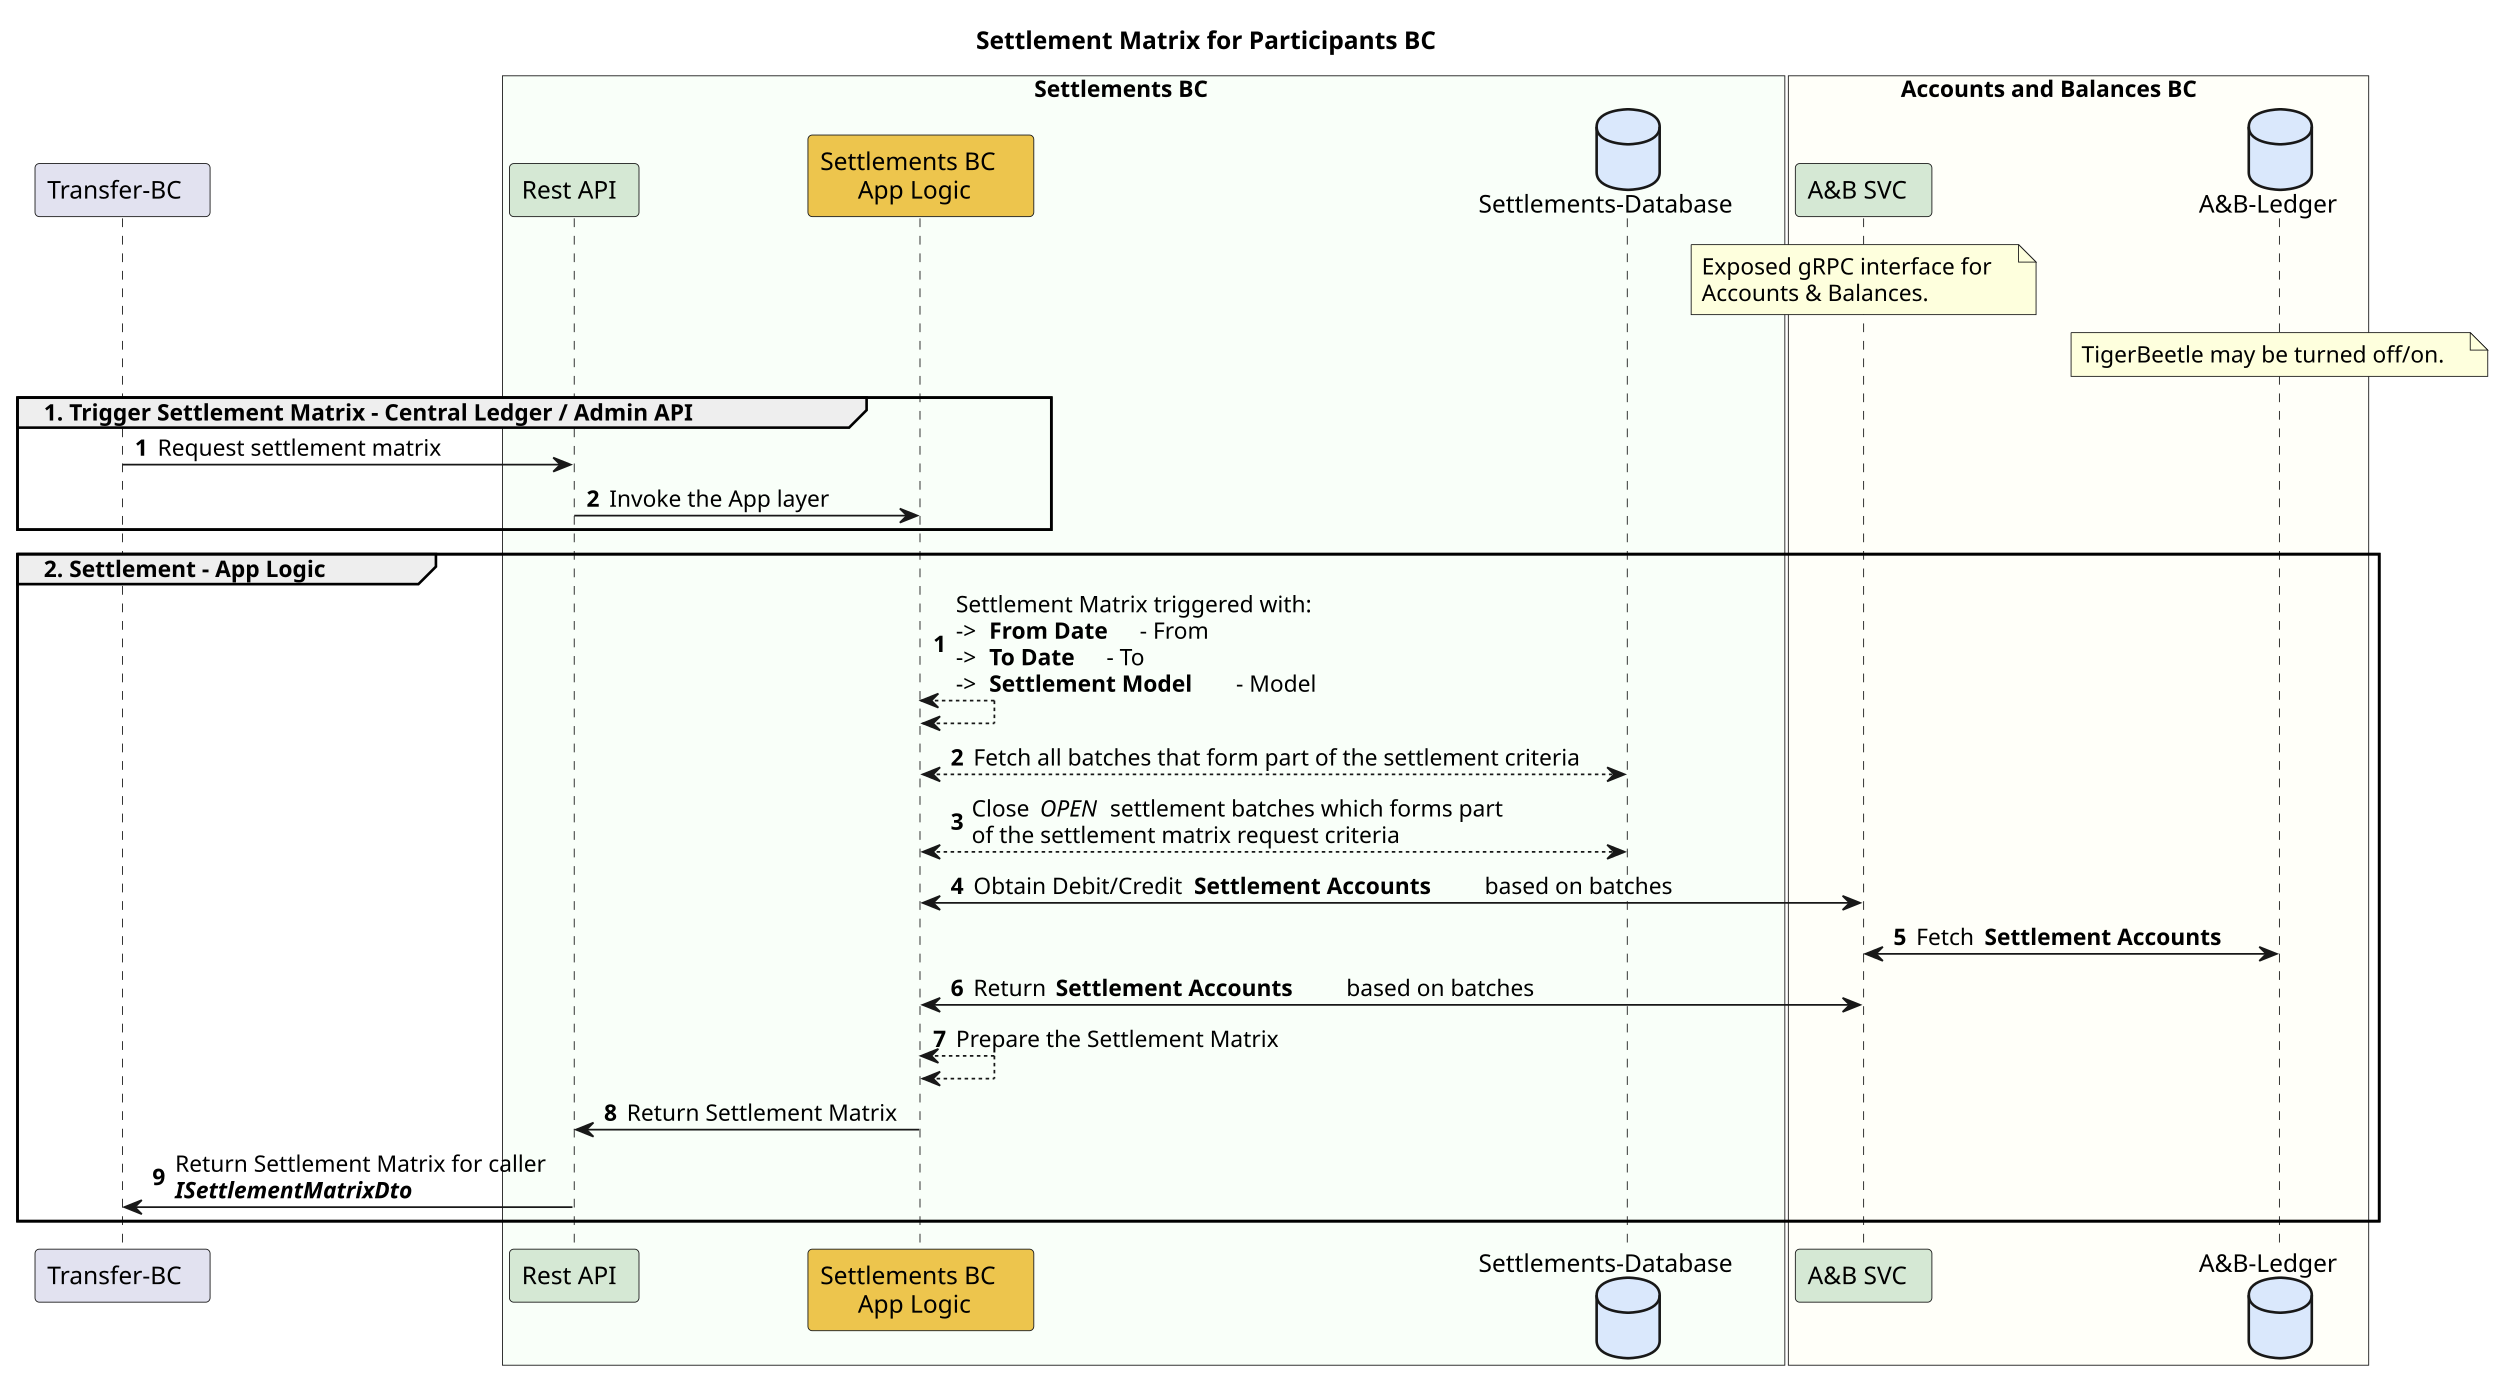
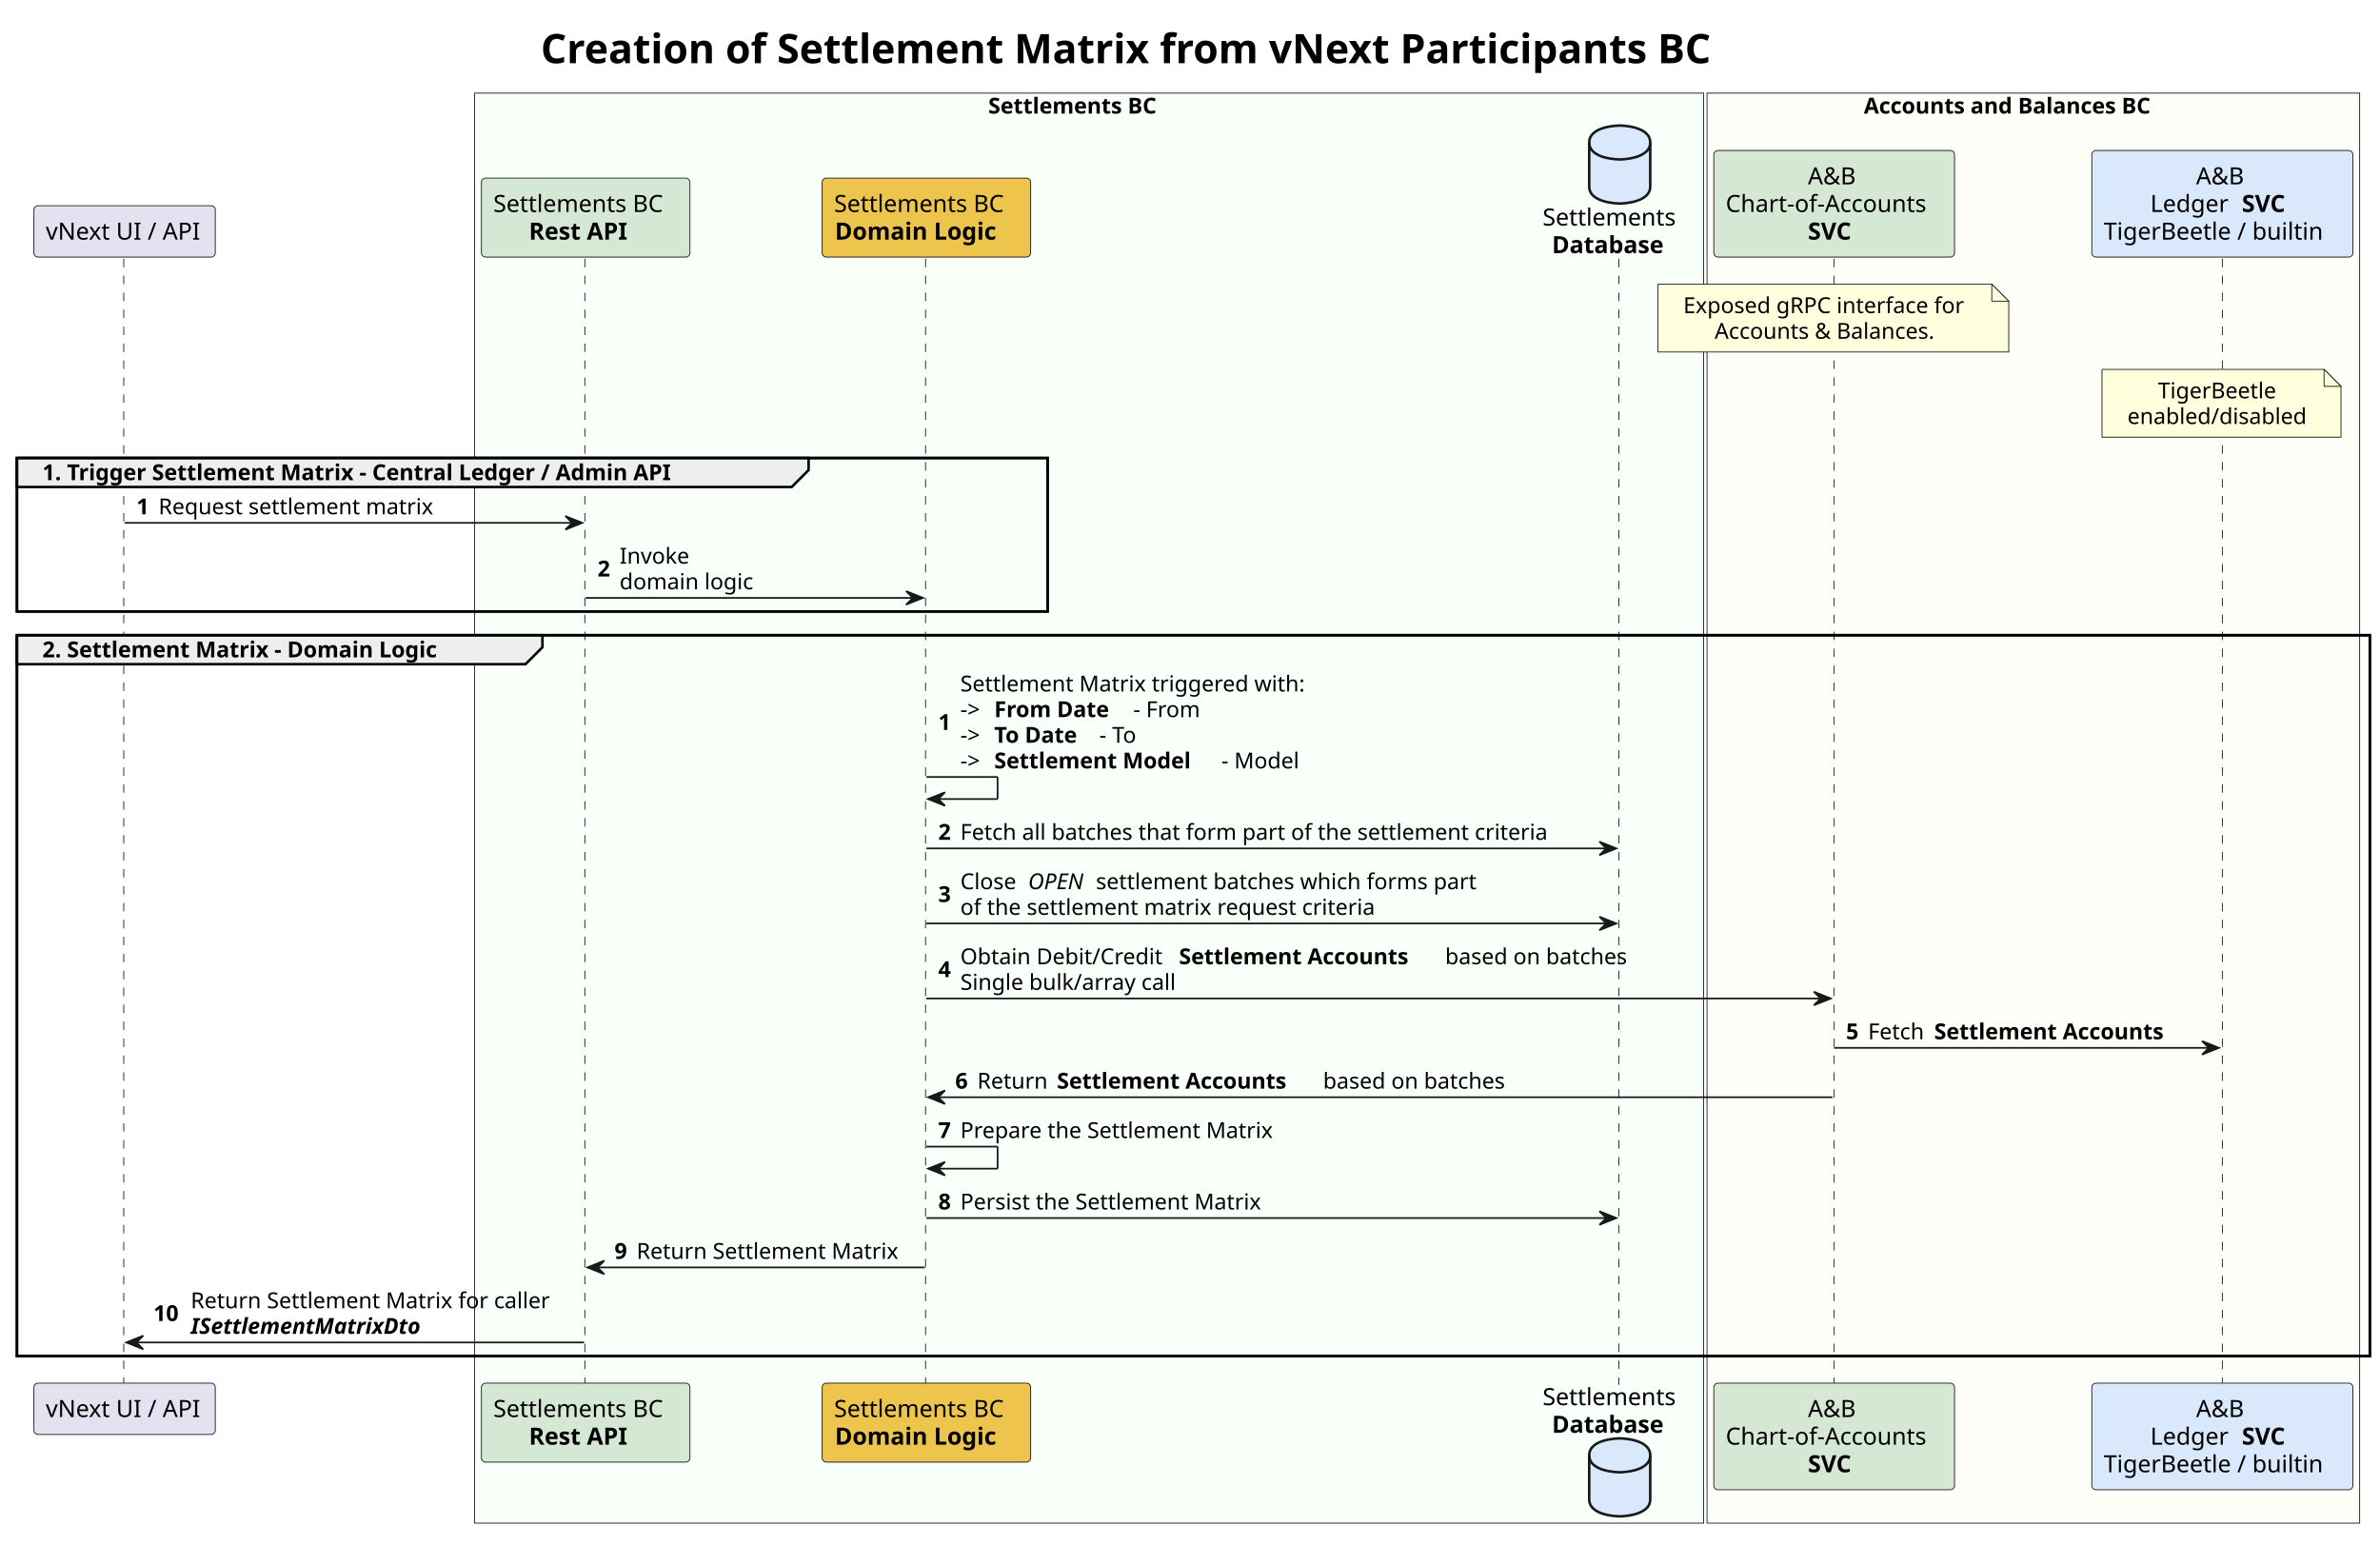
- <svg xmlns="http://www.w3.org/2000/svg" contentStyleType="text/css" height="792px" preserveAspectRatio="none" style="width:1428px;height:792px;background:#FFFFFF;" version="1.1" viewBox="0 0 1428 792" width="1428px" zoomAndPan="magnify">
+ <svg xmlns="http://www.w3.org/2000/svg" contentStyleType="text/css" height="911px" preserveAspectRatio="none" style="width:1404px;height:911px;background:#FFFFFF;" version="1.1" viewBox="0 0 1404 911" width="1404px" zoomAndPan="magnify">
  <defs />
  <g>
-     <text fill="#000000" font-family="sans-serif" font-size="14" font-weight="bold" lengthAdjust="spacing" textLength="310" x="557.5" y="27.995">Settlement Matrix for Participants BC</text>
-     <rect fill="#F9FFF9" height="736.516" style="stroke:#181818;stroke-width:0.5;" width="732.5" x="287" y="43.297" />
-     <text fill="#000000" font-family="sans-serif" font-size="13" font-weight="bold" lengthAdjust="spacing" textLength="120" x="590.75" y="55.364">Settlements BC</text>
-     <rect fill="#FFFFF9" height="736.516" style="stroke:#181818;stroke-width:0.5;" width="331.5" x="1021.5" y="43.297" />
-     <text fill="#000000" font-family="sans-serif" font-size="13" font-weight="bold" lengthAdjust="spacing" textLength="198" x="1085.75" y="55.364">Accounts and Balances BC</text>
-     <rect fill="none" height="75.398" style="stroke:#000000;stroke-width:1.5;" width="590.5" x="10" y="227.125" />
-     <rect fill="none" height="380.992" style="stroke:#000000;stroke-width:1.5;" width="1349" x="10" y="316.523" />
-     <line style="stroke:#181818;stroke-width:0.5;stroke-dasharray:5.0,5.0;" x1="70" x2="70" y1="124.727" y2="714.516" />
-     <line style="stroke:#181818;stroke-width:0.5;stroke-dasharray:5.0,5.0;" x1="328" x2="328" y1="124.727" y2="714.516" />
-     <line style="stroke:#181818;stroke-width:0.5;stroke-dasharray:5.0,5.0;" x1="525.5" x2="525.5" y1="124.727" y2="714.516" />
-     <line style="stroke:#181818;stroke-width:0.5;stroke-dasharray:5.0,5.0;" x1="929.5" x2="929.5" y1="124.727" y2="714.516" />
-     <line style="stroke:#181818;stroke-width:0.5;stroke-dasharray:5.0,5.0;" x1="1064.5" x2="1064.5" y1="124.727" y2="714.516" />
-     <line style="stroke:#181818;stroke-width:0.5;stroke-dasharray:5.0,5.0;" x1="1302" x2="1302" y1="124.727" y2="714.516" />
-     <rect fill="#E2E2F0" height="30.297" rx="2.5" ry="2.5" style="stroke:#181818;stroke-width:0.5;" width="100" x="20" y="93.43" />
-     <text fill="#000000" font-family="sans-serif" font-size="14" lengthAdjust="spacing" textLength="86" x="27" y="113.425">Transfer-BC</text>
-     <rect fill="#E2E2F0" height="30.297" rx="2.5" ry="2.5" style="stroke:#181818;stroke-width:0.5;" width="100" x="20" y="713.516" />
-     <text fill="#000000" font-family="sans-serif" font-size="14" lengthAdjust="spacing" textLength="86" x="27" y="733.511">Transfer-BC</text>
-     <rect fill="#D5E8D4" height="30.297" rx="2.5" ry="2.5" style="stroke:#181818;stroke-width:0.5;" width="74" x="291" y="93.43" />
-     <text fill="#000000" font-family="sans-serif" font-size="14" lengthAdjust="spacing" textLength="60" x="298" y="113.425">Rest API</text>
-     <rect fill="#D5E8D4" height="30.297" rx="2.5" ry="2.5" style="stroke:#181818;stroke-width:0.5;" width="74" x="291" y="713.516" />
-     <text fill="#000000" font-family="sans-serif" font-size="14" lengthAdjust="spacing" textLength="60" x="298" y="733.511">Rest API</text>
-     <rect fill="#EDC54D" height="46.594" rx="2.5" ry="2.5" style="stroke:#181818;stroke-width:0.5;" width="129" x="461.5" y="77.133" />
-     <text fill="#000000" font-family="sans-serif" font-size="14" lengthAdjust="spacing" textLength="115" x="468.5" y="97.128">Settlements BC</text>
-     <text fill="#000000" font-family="sans-serif" font-size="14" lengthAdjust="spacing" textLength="72" x="490" y="113.425">App Logic</text>
-     <rect fill="#EDC54D" height="46.594" rx="2.5" ry="2.5" style="stroke:#181818;stroke-width:0.5;" width="129" x="461.5" y="713.516" />
-     <text fill="#000000" font-family="sans-serif" font-size="14" lengthAdjust="spacing" textLength="115" x="468.5" y="733.511">Settlements BC</text>
-     <text fill="#000000" font-family="sans-serif" font-size="14" lengthAdjust="spacing" textLength="72" x="490" y="749.808">App Logic</text>
-     <text fill="#000000" font-family="sans-serif" font-size="14" lengthAdjust="spacing" textLength="165" x="844.5" y="121.425">Settlements-Database</text>
-     <path d="M912,72.43 C912,62.43 930,62.43 930,62.43 C930,62.43 948,62.43 948,72.43 L948,98.43 C948,108.43 930,108.43 930,108.43 C930,108.43 912,108.43 912,98.43 L912,72.43 " fill="#DAE8FC" style="stroke:#181818;stroke-width:1.5;" />
-     <path d="M912,72.43 C912,82.43 930,82.43 930,82.43 C930,82.43 948,82.43 948,72.43 " fill="none" style="stroke:#181818;stroke-width:1.5;" />
-     <text fill="#000000" font-family="sans-serif" font-size="14" lengthAdjust="spacing" textLength="165" x="844.5" y="726.511">Settlements-Database</text>
-     <path d="M912,739.812 C912,729.812 930,729.812 930,729.812 C930,729.812 948,729.812 948,739.812 L948,765.812 C948,775.812 930,775.812 930,775.812 C930,775.812 912,775.812 912,765.812 L912,739.812 " fill="#DAE8FC" style="stroke:#181818;stroke-width:1.5;" />
-     <path d="M912,739.812 C912,749.812 930,749.812 930,749.812 C930,749.812 948,749.812 948,739.812 " fill="none" style="stroke:#181818;stroke-width:1.5;" />
-     <rect fill="#D5E8D4" height="30.297" rx="2.5" ry="2.5" style="stroke:#181818;stroke-width:0.5;" width="78" x="1025.5" y="93.43" />
-     <text fill="#000000" font-family="sans-serif" font-size="14" lengthAdjust="spacing" textLength="64" x="1032.5" y="113.425">A&amp;B SVC</text>
-     <rect fill="#D5E8D4" height="30.297" rx="2.5" ry="2.5" style="stroke:#181818;stroke-width:0.5;" width="78" x="1025.5" y="713.516" />
-     <text fill="#000000" font-family="sans-serif" font-size="14" lengthAdjust="spacing" textLength="64" x="1032.5" y="733.511">A&amp;B SVC</text>
-     <text fill="#000000" font-family="sans-serif" font-size="14" lengthAdjust="spacing" textLength="87" x="1256" y="121.425">A&amp;B-Ledger</text>
-     <path d="M1284.5,72.43 C1284.5,62.43 1302.5,62.43 1302.5,62.43 C1302.5,62.43 1320.5,62.43 1320.5,72.43 L1320.5,98.43 C1320.5,108.43 1302.5,108.43 1302.5,108.43 C1302.5,108.43 1284.5,108.43 1284.5,98.43 L1284.5,72.43 " fill="#DAE8FC" style="stroke:#181818;stroke-width:1.5;" />
-     <path d="M1284.5,72.43 C1284.5,82.43 1302.5,82.43 1302.5,82.43 C1302.5,82.43 1320.5,82.43 1320.5,72.43 " fill="none" style="stroke:#181818;stroke-width:1.5;" />
-     <text fill="#000000" font-family="sans-serif" font-size="14" lengthAdjust="spacing" textLength="87" x="1256" y="726.511">A&amp;B-Ledger</text>
-     <path d="M1284.5,739.812 C1284.5,729.812 1302.5,729.812 1302.5,729.812 C1302.5,729.812 1320.5,729.812 1320.5,739.812 L1320.5,765.812 C1320.5,775.812 1302.5,775.812 1302.5,775.812 C1302.5,775.812 1284.5,775.812 1284.5,765.812 L1284.5,739.812 " fill="#DAE8FC" style="stroke:#181818;stroke-width:1.5;" />
-     <path d="M1284.5,739.812 C1284.5,749.812 1302.5,749.812 1302.5,749.812 C1302.5,749.812 1320.5,749.812 1320.5,739.812 " fill="none" style="stroke:#181818;stroke-width:1.5;" />
-     <path d="M966,139.727 L966,179.727 L1163,179.727 L1163,149.727 L1153,139.727 L966,139.727 " fill="#FEFFDD" style="stroke:#181818;stroke-width:0.5;" />
-     <path d="M1153,139.727 L1153,149.727 L1163,149.727 L1153,139.727 " fill="#FEFFDD" style="stroke:#181818;stroke-width:0.5;" />
-     <text fill="#000000" font-family="sans-serif" font-size="13" lengthAdjust="spacing" textLength="176" x="972" y="156.793">Exposed gRPC interface for</text>
-     <text fill="#000000" font-family="sans-serif" font-size="13" lengthAdjust="spacing" textLength="138" x="972" y="171.926">Accounts &amp; Balances.</text>
-     <path d="M1183,189.992 L1183,214.992 L1421,214.992 L1421,199.992 L1411,189.992 L1183,189.992 " fill="#FEFFDD" style="stroke:#181818;stroke-width:0.5;" />
-     <path d="M1411,189.992 L1411,199.992 L1421,199.992 L1411,189.992 " fill="#FEFFDD" style="stroke:#181818;stroke-width:0.5;" />
-     <text fill="#000000" font-family="sans-serif" font-size="13" lengthAdjust="spacing" textLength="217" x="1189" y="207.059">TigerBeetle may be turned off/on.</text>
-     <path d="M10,227.125 L495,227.125 L495,234.258 L485,244.258 L10,244.258 L10,227.125 " fill="#EEEEEE" style="stroke:#000000;stroke-width:1.5;" />
-     <rect fill="none" height="75.398" style="stroke:#000000;stroke-width:1.5;" width="590.5" x="10" y="227.125" />
-     <text fill="#000000" font-family="sans-serif" font-size="13" font-weight="bold" lengthAdjust="spacing" textLength="440" x="25" y="240.192">1. Trigger Settlement Matrix - Central Ledger / Admin API</text>
-     <polygon fill="#181818" points="316,261.391,326,265.391,316,269.391,320,265.391" style="stroke:#181818;stroke-width:1.0;" />
-     <line style="stroke:#181818;stroke-width:1.0;" x1="70" x2="322" y1="265.391" y2="265.391" />
-     <text fill="#000000" font-family="sans-serif" font-size="13" font-weight="bold" lengthAdjust="spacing" textLength="9" x="77" y="260.325">1</text>
-     <text fill="#000000" font-family="sans-serif" font-size="13" lengthAdjust="spacing" textLength="173" x="90" y="260.325">Request settlement matrix</text>
-     <polygon fill="#181818" points="514,290.523,524,294.523,514,298.523,518,294.523" style="stroke:#181818;stroke-width:1.0;" />
-     <line style="stroke:#181818;stroke-width:1.0;" x1="328" x2="520" y1="294.523" y2="294.523" />
-     <text fill="#000000" font-family="sans-serif" font-size="13" font-weight="bold" lengthAdjust="spacing" textLength="9" x="335" y="289.457">2</text>
-     <text fill="#000000" font-family="sans-serif" font-size="13" lengthAdjust="spacing" textLength="132" x="348" y="289.457">Invoke the App layer</text>
-     <path d="M10,316.523 L249,316.523 L249,323.656 L239,333.656 L10,333.656 L10,316.523 " fill="#EEEEEE" style="stroke:#000000;stroke-width:1.5;" />
-     <rect fill="none" height="380.992" style="stroke:#000000;stroke-width:1.5;" width="1349" x="10" y="316.523" />
-     <text fill="#000000" font-family="sans-serif" font-size="13" font-weight="bold" lengthAdjust="spacing" textLength="194" x="25" y="329.59">2. Settlement - App Logic</text>
-     <line style="stroke:#181818;stroke-width:1.0;stroke-dasharray:2.0,2.0;" x1="526" x2="568" y1="400.188" y2="400.188" />
-     <line style="stroke:#181818;stroke-width:1.0;stroke-dasharray:2.0,2.0;" x1="568" x2="568" y1="400.188" y2="413.188" />
-     <line style="stroke:#181818;stroke-width:1.0;stroke-dasharray:2.0,2.0;" x1="527" x2="568" y1="413.188" y2="413.188" />
-     <polygon fill="#181818" points="536,396.188,526,400.188,536,404.188,532,400.188" style="stroke:#181818;stroke-width:1.0;" />
-     <polygon fill="#181818" points="537,409.188,527,413.188,537,417.188,533,413.188" style="stroke:#181818;stroke-width:1.0;" />
-     <text fill="#000000" font-family="sans-serif" font-size="13" font-weight="bold" lengthAdjust="spacing" textLength="9" x="533" y="372.422">1</text>
-     <text fill="#000000" font-family="sans-serif" font-size="13" lengthAdjust="spacing" textLength="212" x="546" y="349.723">Settlement Matrix triggered with:</text>
-     <text fill="#000000" font-family="sans-serif" font-size="13" lengthAdjust="spacing" textLength="15" x="546" y="364.856">-&gt;</text>
-     <text fill="#000000" font-family="sans-serif" font-size="13" font-weight="bold" lengthAdjust="spacing" textLength="82" x="565" y="364.856">From Date</text>
-     <text fill="#000000" font-family="sans-serif" font-size="13" lengthAdjust="spacing" textLength="42" x="651" y="364.856">- From</text>
-     <text fill="#000000" font-family="sans-serif" font-size="13" lengthAdjust="spacing" textLength="15" x="546" y="379.989">-&gt;</text>
-     <text fill="#000000" font-family="sans-serif" font-size="13" font-weight="bold" lengthAdjust="spacing" textLength="63" x="565" y="379.989">To Date</text>
-     <text fill="#000000" font-family="sans-serif" font-size="13" lengthAdjust="spacing" textLength="25" x="632" y="379.989">- To</text>
-     <text fill="#000000" font-family="sans-serif" font-size="13" lengthAdjust="spacing" textLength="15" x="546" y="395.122">-&gt;</text>
-     <text fill="#000000" font-family="sans-serif" font-size="13" font-weight="bold" lengthAdjust="spacing" textLength="137" x="565" y="395.122">Settlement Model</text>
-     <text fill="#000000" font-family="sans-serif" font-size="13" lengthAdjust="spacing" textLength="46" x="706" y="395.122">- Model</text>
-     <polygon fill="#181818" points="537,438.32,527,442.32,537,446.32,533,442.32" style="stroke:#181818;stroke-width:1.0;" />
-     <polygon fill="#181818" points="918,438.32,928,442.32,918,446.32,922,442.32" style="stroke:#181818;stroke-width:1.0;" />
-     <line style="stroke:#181818;stroke-width:1.0;stroke-dasharray:2.0,2.0;" x1="531" x2="924" y1="442.32" y2="442.32" />
-     <text fill="#000000" font-family="sans-serif" font-size="13" font-weight="bold" lengthAdjust="spacing" textLength="9" x="543" y="437.254">2</text>
-     <text fill="#000000" font-family="sans-serif" font-size="13" lengthAdjust="spacing" textLength="367" x="556" y="437.254">Fetch all batches that form part of the settlement criteria</text>
-     <polygon fill="#181818" points="537,482.586,527,486.586,537,490.586,533,486.586" style="stroke:#181818;stroke-width:1.0;" />
-     <polygon fill="#181818" points="918,482.586,928,486.586,918,490.586,922,486.586" style="stroke:#181818;stroke-width:1.0;" />
-     <line style="stroke:#181818;stroke-width:1.0;stroke-dasharray:2.0,2.0;" x1="531" x2="924" y1="486.586" y2="486.586" />
-     <text fill="#000000" font-family="sans-serif" font-size="13" font-weight="bold" lengthAdjust="spacing" textLength="8" x="543" y="473.954">3</text>
-     <text fill="#000000" font-family="sans-serif" font-size="13" lengthAdjust="spacing" textLength="35" x="555" y="466.387">Close</text>
-     <text fill="#000000" font-family="sans-serif" font-size="13" font-style="italic" lengthAdjust="spacing" textLength="36" x="594" y="466.387">OPEN</text>
-     <text fill="#000000" font-family="sans-serif" font-size="13" lengthAdjust="spacing" textLength="238" x="634" y="466.387">settlement batches which forms part</text>
-     <text fill="#000000" font-family="sans-serif" font-size="13" lengthAdjust="spacing" textLength="259" x="555" y="481.52">of the settlement matrix request criteria</text>
-     <polygon fill="#181818" points="537,511.719,527,515.719,537,519.719,533,515.719" style="stroke:#181818;stroke-width:1.0;" />
-     <polygon fill="#181818" points="1052.5,511.719,1062.5,515.719,1052.5,519.719,1056.5,515.719" style="stroke:#181818;stroke-width:1.0;" />
-     <line style="stroke:#181818;stroke-width:1.0;" x1="531" x2="1058.5" y1="515.719" y2="515.719" />
-     <text fill="#000000" font-family="sans-serif" font-size="13" font-weight="bold" lengthAdjust="spacing" textLength="9" x="543" y="510.653">4</text>
-     <text fill="#000000" font-family="sans-serif" font-size="13" lengthAdjust="spacing" textLength="122" x="556" y="510.653">Obtain Debit/Credit</text>
-     <text fill="#000000" font-family="sans-serif" font-size="13" font-weight="bold" lengthAdjust="spacing" textLength="162" x="682" y="510.653">Settlement Accounts</text>
-     <text fill="#000000" font-family="sans-serif" font-size="13" lengthAdjust="spacing" textLength="114" x="848" y="510.653">based on batches</text>
-     <polygon fill="#181818" points="1075.5,540.852,1065.5,544.852,1075.5,548.852,1071.5,544.852" style="stroke:#181818;stroke-width:1.0;" />
-     <polygon fill="#181818" points="1290.5,540.852,1300.5,544.852,1290.5,548.852,1294.5,544.852" style="stroke:#181818;stroke-width:1.0;" />
-     <line style="stroke:#181818;stroke-width:1.0;" x1="1069.5" x2="1296.5" y1="544.852" y2="544.852" />
-     <text fill="#000000" font-family="sans-serif" font-size="13" font-weight="bold" lengthAdjust="spacing" textLength="9" x="1081.5" y="539.786">5</text>
-     <text fill="#000000" font-family="sans-serif" font-size="13" lengthAdjust="spacing" textLength="35" x="1094.5" y="539.786">Fetch</text>
-     <text fill="#000000" font-family="sans-serif" font-size="13" font-weight="bold" lengthAdjust="spacing" textLength="162" x="1133.5" y="539.786">Settlement Accounts</text>
-     <polygon fill="#181818" points="537,569.984,527,573.984,537,577.984,533,573.984" style="stroke:#181818;stroke-width:1.0;" />
-     <polygon fill="#181818" points="1052.5,569.984,1062.5,573.984,1052.5,577.984,1056.5,573.984" style="stroke:#181818;stroke-width:1.0;" />
-     <line style="stroke:#181818;stroke-width:1.0;" x1="531" x2="1058.5" y1="573.984" y2="573.984" />
-     <text fill="#000000" font-family="sans-serif" font-size="13" font-weight="bold" lengthAdjust="spacing" textLength="9" x="543" y="568.918">6</text>
-     <text fill="#000000" font-family="sans-serif" font-size="13" lengthAdjust="spacing" textLength="43" x="556" y="568.918">Return</text>
-     <text fill="#000000" font-family="sans-serif" font-size="13" font-weight="bold" lengthAdjust="spacing" textLength="162" x="603" y="568.918">Settlement Accounts</text>
-     <text fill="#000000" font-family="sans-serif" font-size="13" lengthAdjust="spacing" textLength="114" x="769" y="568.918">based on batches</text>
-     <line style="stroke:#181818;stroke-width:1.0;stroke-dasharray:2.0,2.0;" x1="526" x2="568" y1="603.117" y2="603.117" />
-     <line style="stroke:#181818;stroke-width:1.0;stroke-dasharray:2.0,2.0;" x1="568" x2="568" y1="603.117" y2="616.117" />
-     <line style="stroke:#181818;stroke-width:1.0;stroke-dasharray:2.0,2.0;" x1="527" x2="568" y1="616.117" y2="616.117" />
-     <polygon fill="#181818" points="536,599.117,526,603.117,536,607.117,532,603.117" style="stroke:#181818;stroke-width:1.0;" />
-     <polygon fill="#181818" points="537,612.117,527,616.117,537,620.117,533,616.117" style="stroke:#181818;stroke-width:1.0;" />
-     <text fill="#000000" font-family="sans-serif" font-size="13" font-weight="bold" lengthAdjust="spacing" textLength="9" x="533" y="598.051">7</text>
-     <text fill="#000000" font-family="sans-serif" font-size="13" lengthAdjust="spacing" textLength="193" x="546" y="598.051">Prepare the Settlement Matrix</text>
-     <polygon fill="#181818" points="339,641.25,329,645.25,339,649.25,335,645.25" style="stroke:#181818;stroke-width:1.0;" />
-     <line style="stroke:#181818;stroke-width:1.0;" x1="333" x2="525" y1="645.25" y2="645.25" />
-     <text fill="#000000" font-family="sans-serif" font-size="13" font-weight="bold" lengthAdjust="spacing" textLength="9" x="345" y="640.184">8</text>
-     <text fill="#000000" font-family="sans-serif" font-size="13" lengthAdjust="spacing" textLength="161" x="358" y="640.184">Return Settlement Matrix</text>
-     <polygon fill="#181818" points="81,685.516,71,689.516,81,693.516,77,689.516" style="stroke:#181818;stroke-width:1.0;" />
-     <line style="stroke:#181818;stroke-width:1.0;" x1="75" x2="327" y1="689.516" y2="689.516" />
-     <text fill="#000000" font-family="sans-serif" font-size="13" font-weight="bold" lengthAdjust="spacing" textLength="9" x="87" y="676.883">9</text>
-     <text fill="#000000" font-family="sans-serif" font-size="13" lengthAdjust="spacing" textLength="221" x="100" y="669.317">Return Settlement Matrix for caller</text>
-     <text fill="#000000" font-family="sans-serif" font-size="13" font-style="italic" font-weight="bold" lengthAdjust="spacing" textLength="158" x="100" y="684.45">ISettlementMatrixDto</text>
+     <text fill="#000000" font-family="sans-serif" font-size="24" font-weight="bold" lengthAdjust="spacing" textLength="769" x="319" y="37.277">Creation of Settlement Matrix from vNext Participants BC</text>
+     <rect fill="#F9FFF9" height="843.641" style="stroke:#181818;stroke-width:0.5;" width="725" x="280" y="54.938" />
+     <text fill="#000000" font-family="sans-serif" font-size="13" font-weight="bold" lengthAdjust="spacing" textLength="114" x="583" y="67.004">Settlements BC</text>
+     <rect fill="#FFFFF9" height="843.641" style="stroke:#181818;stroke-width:0.5;" width="385" x="1007" y="54.938" />
+     <text fill="#000000" font-family="sans-serif" font-size="13" font-weight="bold" lengthAdjust="spacing" textLength="195" x="1099.5" y="67.004">Accounts and Balances BC</text>
+     <rect fill="none" height="90.531" style="stroke:#000000;stroke-width:1.5;" width="608" x="10" y="270.195" />
+     <rect fill="none" height="425.258" style="stroke:#000000;stroke-width:1.5;" width="1388" x="10" y="374.727" />
+     <line style="stroke:#181818;stroke-width:0.5;stroke-dasharray:5.0,5.0;" x1="73" x2="73" y1="152.664" y2="816.984" />
+     <line style="stroke:#181818;stroke-width:0.5;stroke-dasharray:5.0,5.0;" x1="345" x2="345" y1="152.664" y2="816.984" />
+     <line style="stroke:#181818;stroke-width:0.5;stroke-dasharray:5.0,5.0;" x1="546" x2="546" y1="152.664" y2="816.984" />
+     <line style="stroke:#181818;stroke-width:0.5;stroke-dasharray:5.0,5.0;" x1="955" x2="955" y1="152.664" y2="816.984" />
+     <line style="stroke:#181818;stroke-width:0.5;stroke-dasharray:5.0,5.0;" x1="1082" x2="1082" y1="152.664" y2="816.984" />
+     <line style="stroke:#181818;stroke-width:0.5;stroke-dasharray:5.0,5.0;" x1="1311" x2="1311" y1="152.664" y2="816.984" />
+     <rect fill="#E2E2F0" height="30.297" rx="2.5" ry="2.5" style="stroke:#181818;stroke-width:0.5;" width="107" x="20" y="121.367" />
+     <text fill="#000000" font-family="sans-serif" font-size="14" lengthAdjust="spacing" textLength="93" x="27" y="141.362">vNext UI / API</text>
+     <rect fill="#E2E2F0" height="30.297" rx="2.5" ry="2.5" style="stroke:#181818;stroke-width:0.5;" width="107" x="20" y="815.984" />
+     <text fill="#000000" font-family="sans-serif" font-size="14" lengthAdjust="spacing" textLength="93" x="27" y="835.98">vNext UI / API</text>
+     <rect fill="#D5E8D4" height="46.594" rx="2.5" ry="2.5" style="stroke:#181818;stroke-width:0.5;" width="123" x="284" y="105.07" />
+     <text fill="#000000" font-family="sans-serif" font-size="14" lengthAdjust="spacing" textLength="109" x="291" y="125.065">Settlements BC</text>
+     <text fill="#000000" font-family="sans-serif" font-size="14" font-weight="bold" lengthAdjust="spacing" textLength="67" x="312" y="141.362">Rest API</text>
+     <rect fill="#D5E8D4" height="46.594" rx="2.5" ry="2.5" style="stroke:#181818;stroke-width:0.5;" width="123" x="284" y="815.984" />
+     <text fill="#000000" font-family="sans-serif" font-size="14" lengthAdjust="spacing" textLength="109" x="291" y="835.98">Settlements BC</text>
+     <text fill="#000000" font-family="sans-serif" font-size="14" font-weight="bold" lengthAdjust="spacing" textLength="67" x="312" y="852.276">Rest API</text>
+     <rect fill="#EDC54D" height="46.594" rx="2.5" ry="2.5" style="stroke:#181818;stroke-width:0.5;" width="123" x="485" y="105.07" />
+     <text fill="#000000" font-family="sans-serif" font-size="14" lengthAdjust="spacing" textLength="109" x="492" y="125.065">Settlements BC</text>
+     <text fill="#000000" font-family="sans-serif" font-size="14" font-weight="bold" lengthAdjust="spacing" textLength="108" x="492.5" y="141.362">Domain Logic</text>
+     <rect fill="#EDC54D" height="46.594" rx="2.5" ry="2.5" style="stroke:#181818;stroke-width:0.5;" width="123" x="485" y="815.984" />
+     <text fill="#000000" font-family="sans-serif" font-size="14" lengthAdjust="spacing" textLength="109" x="492" y="835.98">Settlements BC</text>
+     <text fill="#000000" font-family="sans-serif" font-size="14" font-weight="bold" lengthAdjust="spacing" textLength="108" x="492.5" y="852.276">Domain Logic</text>
+     <text fill="#000000" font-family="sans-serif" font-size="14" lengthAdjust="spacing" textLength="85" x="910" y="133.065">Settlements</text>
+     <text fill="#000000" font-family="sans-serif" font-size="14" font-weight="bold" lengthAdjust="spacing" textLength="74" x="915.5" y="149.362">Database</text>
+     <path d="M937.5,84.07 C937.5,74.07 955.5,74.07 955.5,74.07 C955.5,74.07 973.5,74.07 973.5,84.07 L973.5,110.07 C973.5,120.07 955.5,120.07 955.5,120.07 C955.5,120.07 937.5,120.07 937.5,110.07 L937.5,84.07 " fill="#DAE8FC" style="stroke:#181818;stroke-width:1.5;" />
+     <path d="M937.5,84.07 C937.5,94.07 955.5,94.07 955.5,94.07 C955.5,94.07 973.5,94.07 973.5,84.07 " fill="none" style="stroke:#181818;stroke-width:1.5;" />
+     <text fill="#000000" font-family="sans-serif" font-size="14" lengthAdjust="spacing" textLength="85" x="910" y="828.98">Settlements</text>
+     <text fill="#000000" font-family="sans-serif" font-size="14" font-weight="bold" lengthAdjust="spacing" textLength="74" x="915.5" y="845.276">Database</text>
+     <path d="M937.5,858.578 C937.5,848.578 955.5,848.578 955.5,848.578 C955.5,848.578 973.5,848.578 973.5,858.578 L973.5,884.578 C973.5,894.578 955.5,894.578 955.5,894.578 C955.5,894.578 937.5,894.578 937.5,884.578 L937.5,858.578 " fill="#DAE8FC" style="stroke:#181818;stroke-width:1.5;" />
+     <path d="M937.5,858.578 C937.5,868.578 955.5,868.578 955.5,868.578 C955.5,868.578 973.5,868.578 973.5,858.578 " fill="none" style="stroke:#181818;stroke-width:1.5;" />
+     <rect fill="#D5E8D4" height="62.891" rx="2.5" ry="2.5" style="stroke:#181818;stroke-width:0.5;" width="142" x="1011" y="88.773" />
+     <text fill="#000000" font-family="sans-serif" font-size="14" lengthAdjust="spacing" textLength="31" x="1066.5" y="108.769">A&amp;B</text>
+     <text fill="#000000" font-family="sans-serif" font-size="14" lengthAdjust="spacing" textLength="128" x="1018" y="125.065">Chart-of-Accounts</text>
+     <text fill="#000000" font-family="sans-serif" font-size="14" font-weight="bold" lengthAdjust="spacing" textLength="31" x="1066.5" y="141.362">SVC</text>
+     <rect fill="#D5E8D4" height="62.891" rx="2.5" ry="2.5" style="stroke:#181818;stroke-width:0.5;" width="142" x="1011" y="815.984" />
+     <text fill="#000000" font-family="sans-serif" font-size="14" lengthAdjust="spacing" textLength="31" x="1066.5" y="835.98">A&amp;B</text>
+     <text fill="#000000" font-family="sans-serif" font-size="14" lengthAdjust="spacing" textLength="128" x="1018" y="852.276">Chart-of-Accounts</text>
+     <text fill="#000000" font-family="sans-serif" font-size="14" font-weight="bold" lengthAdjust="spacing" textLength="31" x="1066.5" y="868.573">SVC</text>
+     <rect fill="#DAE8FC" height="62.891" rx="2.5" ry="2.5" style="stroke:#181818;stroke-width:0.5;" width="154" x="1234" y="88.773" />
+     <text fill="#000000" font-family="sans-serif" font-size="14" lengthAdjust="spacing" textLength="31" x="1295.5" y="108.769">A&amp;B</text>
+     <text fill="#000000" font-family="sans-serif" font-size="14" lengthAdjust="spacing" textLength="50" x="1268.5" y="125.065">Ledger</text>
+     <text fill="#000000" font-family="sans-serif" font-size="14" font-weight="bold" lengthAdjust="spacing" textLength="31" x="1322.5" y="125.065">SVC</text>
+     <text fill="#000000" font-family="sans-serif" font-size="14" lengthAdjust="spacing" textLength="140" x="1241" y="141.362">TigerBeetle / builtin</text>
+     <rect fill="#DAE8FC" height="62.891" rx="2.5" ry="2.5" style="stroke:#181818;stroke-width:0.5;" width="154" x="1234" y="815.984" />
+     <text fill="#000000" font-family="sans-serif" font-size="14" lengthAdjust="spacing" textLength="31" x="1295.5" y="835.98">A&amp;B</text>
+     <text fill="#000000" font-family="sans-serif" font-size="14" lengthAdjust="spacing" textLength="50" x="1268.5" y="852.276">Ledger</text>
+     <text fill="#000000" font-family="sans-serif" font-size="14" font-weight="bold" lengthAdjust="spacing" textLength="31" x="1322.5" y="852.276">SVC</text>
+     <text fill="#000000" font-family="sans-serif" font-size="14" lengthAdjust="spacing" textLength="140" x="1241" y="868.573">TigerBeetle / builtin</text>
+     <path d="M978,167.664 L978,207.664 L1185,207.664 L1185,177.664 L1175,167.664 L978,167.664 " fill="#FEFFDD" style="stroke:#181818;stroke-width:0.5;" />
+     <path d="M1175,167.664 L1175,177.664 L1185,177.664 L1175,167.664 " fill="#FEFFDD" style="stroke:#181818;stroke-width:0.5;" />
+     <text fill="#000000" font-family="sans-serif" font-size="13" lengthAdjust="spacing" textLength="177" x="993" y="184.731">Exposed gRPC interface for</text>
+     <text fill="#000000" font-family="sans-serif" font-size="13" lengthAdjust="spacing" textLength="140" x="1011.5" y="199.864">Accounts &amp; Balances.</text>
+     <path d="M1240,217.93 L1240,257.93 L1381,257.93 L1381,227.93 L1371,217.93 L1240,217.93 " fill="#FEFFDD" style="stroke:#181818;stroke-width:0.5;" />
+     <path d="M1371,217.93 L1371,227.93 L1381,227.93 L1371,217.93 " fill="#FEFFDD" style="stroke:#181818;stroke-width:0.5;" />
+     <text fill="#000000" font-family="sans-serif" font-size="13" lengthAdjust="spacing" textLength="75" x="1273" y="234.997">TigerBeetle</text>
+     <text fill="#000000" font-family="sans-serif" font-size="13" lengthAdjust="spacing" textLength="111" x="1255" y="250.129">enabled/disabled</text>
+     <path d="M10,270.195 L477,270.195 L477,277.328 L467,287.328 L10,287.328 L10,270.195 " fill="#EEEEEE" style="stroke:#000000;stroke-width:1.5;" />
+     <rect fill="none" height="90.531" style="stroke:#000000;stroke-width:1.5;" width="608" x="10" y="270.195" />
+     <text fill="#000000" font-family="sans-serif" font-size="13" font-weight="bold" lengthAdjust="spacing" textLength="422" x="25" y="283.262">1. Trigger Settlement Matrix - Central Ledger / Admin API</text>
+     <polygon fill="#181818" points="333.5,304.461,343.5,308.461,333.5,312.461,337.5,308.461" style="stroke:#181818;stroke-width:1.0;" />
+     <line style="stroke:#181818;stroke-width:1.0;" x1="73.5" x2="339.5" y1="308.461" y2="308.461" />
+     <text fill="#000000" font-family="sans-serif" font-size="13" font-weight="bold" lengthAdjust="spacing" textLength="9" x="80.5" y="303.395">1</text>
+     <text fill="#000000" font-family="sans-serif" font-size="13" lengthAdjust="spacing" textLength="175" x="93.5" y="303.395">Request settlement matrix</text>
+     <polygon fill="#181818" points="534.5,348.727,544.5,352.727,534.5,356.727,538.5,352.727" style="stroke:#181818;stroke-width:1.0;" />
+     <line style="stroke:#181818;stroke-width:1.0;" x1="345.5" x2="540.5" y1="352.727" y2="352.727" />
+     <text fill="#000000" font-family="sans-serif" font-size="13" font-weight="bold" lengthAdjust="spacing" textLength="9" x="352.5" y="340.094">2</text>
+     <text fill="#000000" font-family="sans-serif" font-size="13" lengthAdjust="spacing" textLength="44" x="365.5" y="332.528">Invoke</text>
+     <text fill="#000000" font-family="sans-serif" font-size="13" lengthAdjust="spacing" textLength="84" x="365.5" y="347.661">domain logic</text>
+     <path d="M10,374.727 L320,374.727 L320,381.859 L310,391.859 L10,391.859 L10,374.727 " fill="#EEEEEE" style="stroke:#000000;stroke-width:1.5;" />
+     <rect fill="none" height="425.258" style="stroke:#000000;stroke-width:1.5;" width="1388" x="10" y="374.727" />
+     <text fill="#000000" font-family="sans-serif" font-size="13" font-weight="bold" lengthAdjust="spacing" textLength="265" x="25" y="387.793">2. Settlement Matrix - Domain Logic</text>
+     <line style="stroke:#181818;stroke-width:1.0;" x1="546.5" x2="588.5" y1="458.391" y2="458.391" />
+     <line style="stroke:#181818;stroke-width:1.0;" x1="588.5" x2="588.5" y1="458.391" y2="471.391" />
+     <line style="stroke:#181818;stroke-width:1.0;" x1="547.5" x2="588.5" y1="471.391" y2="471.391" />
+     <polygon fill="#181818" points="557.5,467.391,547.5,471.391,557.5,475.391,553.5,471.391" style="stroke:#181818;stroke-width:1.0;" />
+     <text fill="#000000" font-family="sans-serif" font-size="13" font-weight="bold" lengthAdjust="spacing" textLength="9" x="553.5" y="430.625">1</text>
+     <text fill="#000000" font-family="sans-serif" font-size="13" lengthAdjust="spacing" textLength="216" x="566.5" y="407.926">Settlement Matrix triggered with:</text>
+     <text fill="#000000" font-family="sans-serif" font-size="13" lengthAdjust="spacing" textLength="16" x="566.5" y="423.059">-&gt;</text>
+     <text fill="#000000" font-family="sans-serif" font-size="13" font-weight="bold" lengthAdjust="spacing" textLength="78" x="586.5" y="423.059">From Date</text>
+     <text fill="#000000" font-family="sans-serif" font-size="13" lengthAdjust="spacing" textLength="42" x="668.5" y="423.059">- From</text>
+     <text fill="#000000" font-family="sans-serif" font-size="13" lengthAdjust="spacing" textLength="16" x="566.5" y="438.192">-&gt;</text>
+     <text fill="#000000" font-family="sans-serif" font-size="13" font-weight="bold" lengthAdjust="spacing" textLength="58" x="586.5" y="438.192">To Date</text>
+     <text fill="#000000" font-family="sans-serif" font-size="13" lengthAdjust="spacing" textLength="25" x="648.5" y="438.192">- To</text>
+     <text fill="#000000" font-family="sans-serif" font-size="13" lengthAdjust="spacing" textLength="16" x="566.5" y="453.325">-&gt;</text>
+     <text fill="#000000" font-family="sans-serif" font-size="13" font-weight="bold" lengthAdjust="spacing" textLength="130" x="586.5" y="453.325">Settlement Model</text>
+     <text fill="#000000" font-family="sans-serif" font-size="13" lengthAdjust="spacing" textLength="48" x="720.5" y="453.325">- Model</text>
+     <polygon fill="#181818" points="943.5,496.523,953.5,500.523,943.5,504.523,947.5,500.523" style="stroke:#181818;stroke-width:1.0;" />
+     <line style="stroke:#181818;stroke-width:1.0;" x1="546.5" x2="949.5" y1="500.523" y2="500.523" />
+     <text fill="#000000" font-family="sans-serif" font-size="13" font-weight="bold" lengthAdjust="spacing" textLength="9" x="553.5" y="495.457">2</text>
+     <text fill="#000000" font-family="sans-serif" font-size="13" lengthAdjust="spacing" textLength="372" x="566.5" y="495.457">Fetch all batches that form part of the settlement criteria</text>
+     <polygon fill="#181818" points="943.5,540.789,953.5,544.789,943.5,548.789,947.5,544.789" style="stroke:#181818;stroke-width:1.0;" />
+     <line style="stroke:#181818;stroke-width:1.0;" x1="546.5" x2="949.5" y1="544.789" y2="544.789" />
+     <text fill="#000000" font-family="sans-serif" font-size="13" font-weight="bold" lengthAdjust="spacing" textLength="9" x="553.5" y="532.157">3</text>
+     <text fill="#000000" font-family="sans-serif" font-size="13" lengthAdjust="spacing" textLength="36" x="566.5" y="524.59">Close</text>
+     <text fill="#000000" font-family="sans-serif" font-size="13" font-style="italic" lengthAdjust="spacing" textLength="36" x="606.5" y="524.59">OPEN</text>
+     <text fill="#000000" font-family="sans-serif" font-size="13" lengthAdjust="spacing" textLength="240" x="646.5" y="524.59">settlement batches which forms part</text>
+     <text fill="#000000" font-family="sans-serif" font-size="13" lengthAdjust="spacing" textLength="263" x="566.5" y="539.723">of the settlement matrix request criteria</text>
+     <polygon fill="#181818" points="1070,585.055,1080,589.055,1070,593.055,1074,589.055" style="stroke:#181818;stroke-width:1.0;" />
+     <line style="stroke:#181818;stroke-width:1.0;" x1="546.5" x2="1076" y1="589.055" y2="589.055" />
+     <text fill="#000000" font-family="sans-serif" font-size="13" font-weight="bold" lengthAdjust="spacing" textLength="9" x="553.5" y="576.422">4</text>
+     <text fill="#000000" font-family="sans-serif" font-size="13" lengthAdjust="spacing" textLength="125" x="566.5" y="568.856">Obtain Debit/Credit</text>
+     <text fill="#000000" font-family="sans-serif" font-size="13" font-weight="bold" lengthAdjust="spacing" textLength="153" x="695.5" y="568.856">Settlement Accounts</text>
+     <text fill="#000000" font-family="sans-serif" font-size="13" lengthAdjust="spacing" textLength="114" x="852.5" y="568.856">based on batches</text>
+     <text fill="#000000" font-family="sans-serif" font-size="13" lengthAdjust="spacing" textLength="137" x="566.5" y="583.989">Single bulk/array call</text>
+     <polygon fill="#181818" points="1299,614.188,1309,618.188,1299,622.188,1303,618.188" style="stroke:#181818;stroke-width:1.0;" />
+     <line style="stroke:#181818;stroke-width:1.0;" x1="1082" x2="1305" y1="618.188" y2="618.188" />
+     <text fill="#000000" font-family="sans-serif" font-size="13" font-weight="bold" lengthAdjust="spacing" textLength="9" x="1089" y="613.122">5</text>
+     <text fill="#000000" font-family="sans-serif" font-size="13" lengthAdjust="spacing" textLength="35" x="1102" y="613.122">Fetch</text>
+     <text fill="#000000" font-family="sans-serif" font-size="13" font-weight="bold" lengthAdjust="spacing" textLength="153" x="1141" y="613.122">Settlement Accounts</text>
+     <polygon fill="#181818" points="557.5,643.32,547.5,647.32,557.5,651.32,553.5,647.32" style="stroke:#181818;stroke-width:1.0;" />
+     <line style="stroke:#181818;stroke-width:1.0;" x1="551.5" x2="1081" y1="647.32" y2="647.32" />
+     <text fill="#000000" font-family="sans-serif" font-size="13" font-weight="bold" lengthAdjust="spacing" textLength="9" x="563.5" y="642.254">6</text>
+     <text fill="#000000" font-family="sans-serif" font-size="13" lengthAdjust="spacing" textLength="43" x="576.5" y="642.254">Return</text>
+     <text fill="#000000" font-family="sans-serif" font-size="13" font-weight="bold" lengthAdjust="spacing" textLength="153" x="623.5" y="642.254">Settlement Accounts</text>
+     <text fill="#000000" font-family="sans-serif" font-size="13" lengthAdjust="spacing" textLength="114" x="780.5" y="642.254">based on batches</text>
+     <line style="stroke:#181818;stroke-width:1.0;" x1="546.5" x2="588.5" y1="676.453" y2="676.453" />
+     <line style="stroke:#181818;stroke-width:1.0;" x1="588.5" x2="588.5" y1="676.453" y2="689.453" />
+     <line style="stroke:#181818;stroke-width:1.0;" x1="547.5" x2="588.5" y1="689.453" y2="689.453" />
+     <polygon fill="#181818" points="557.5,685.453,547.5,689.453,557.5,693.453,553.5,689.453" style="stroke:#181818;stroke-width:1.0;" />
+     <text fill="#000000" font-family="sans-serif" font-size="13" font-weight="bold" lengthAdjust="spacing" textLength="9" x="553.5" y="671.387">7</text>
+     <text fill="#000000" font-family="sans-serif" font-size="13" lengthAdjust="spacing" textLength="196" x="566.5" y="671.387">Prepare the Settlement Matrix</text>
+     <polygon fill="#181818" points="943.5,714.586,953.5,718.586,943.5,722.586,947.5,718.586" style="stroke:#181818;stroke-width:1.0;" />
+     <line style="stroke:#181818;stroke-width:1.0;" x1="546.5" x2="949.5" y1="718.586" y2="718.586" />
+     <text fill="#000000" font-family="sans-serif" font-size="13" font-weight="bold" lengthAdjust="spacing" textLength="9" x="553.5" y="713.52">8</text>
+     <text fill="#000000" font-family="sans-serif" font-size="13" lengthAdjust="spacing" textLength="190" x="566.5" y="713.52">Persist the Settlement Matrix</text>
+     <polygon fill="#181818" points="356.5,743.719,346.5,747.719,356.5,751.719,352.5,747.719" style="stroke:#181818;stroke-width:1.0;" />
+     <line style="stroke:#181818;stroke-width:1.0;" x1="350.5" x2="545.5" y1="747.719" y2="747.719" />
+     <text fill="#000000" font-family="sans-serif" font-size="13" font-weight="bold" lengthAdjust="spacing" textLength="9" x="362.5" y="742.653">9</text>
+     <text fill="#000000" font-family="sans-serif" font-size="13" lengthAdjust="spacing" textLength="164" x="375.5" y="742.653">Return Settlement Matrix</text>
+     <polygon fill="#181818" points="84.5,787.984,74.5,791.984,84.5,795.984,80.5,791.984" style="stroke:#181818;stroke-width:1.0;" />
+     <line style="stroke:#181818;stroke-width:1.0;" x1="78.5" x2="344.5" y1="791.984" y2="791.984" />
+     <text fill="#000000" font-family="sans-serif" font-size="13" font-weight="bold" lengthAdjust="spacing" textLength="18" x="90.5" y="779.352">10</text>
+     <text fill="#000000" font-family="sans-serif" font-size="13" lengthAdjust="spacing" textLength="226" x="112.5" y="771.786">Return Settlement Matrix for caller</text>
+     <text fill="#000000" font-family="sans-serif" font-size="13" font-style="italic" font-weight="bold" lengthAdjust="spacing" textLength="158" x="112.5" y="786.918">ISettlementMatrixDto</text>
  </g>
</svg>
